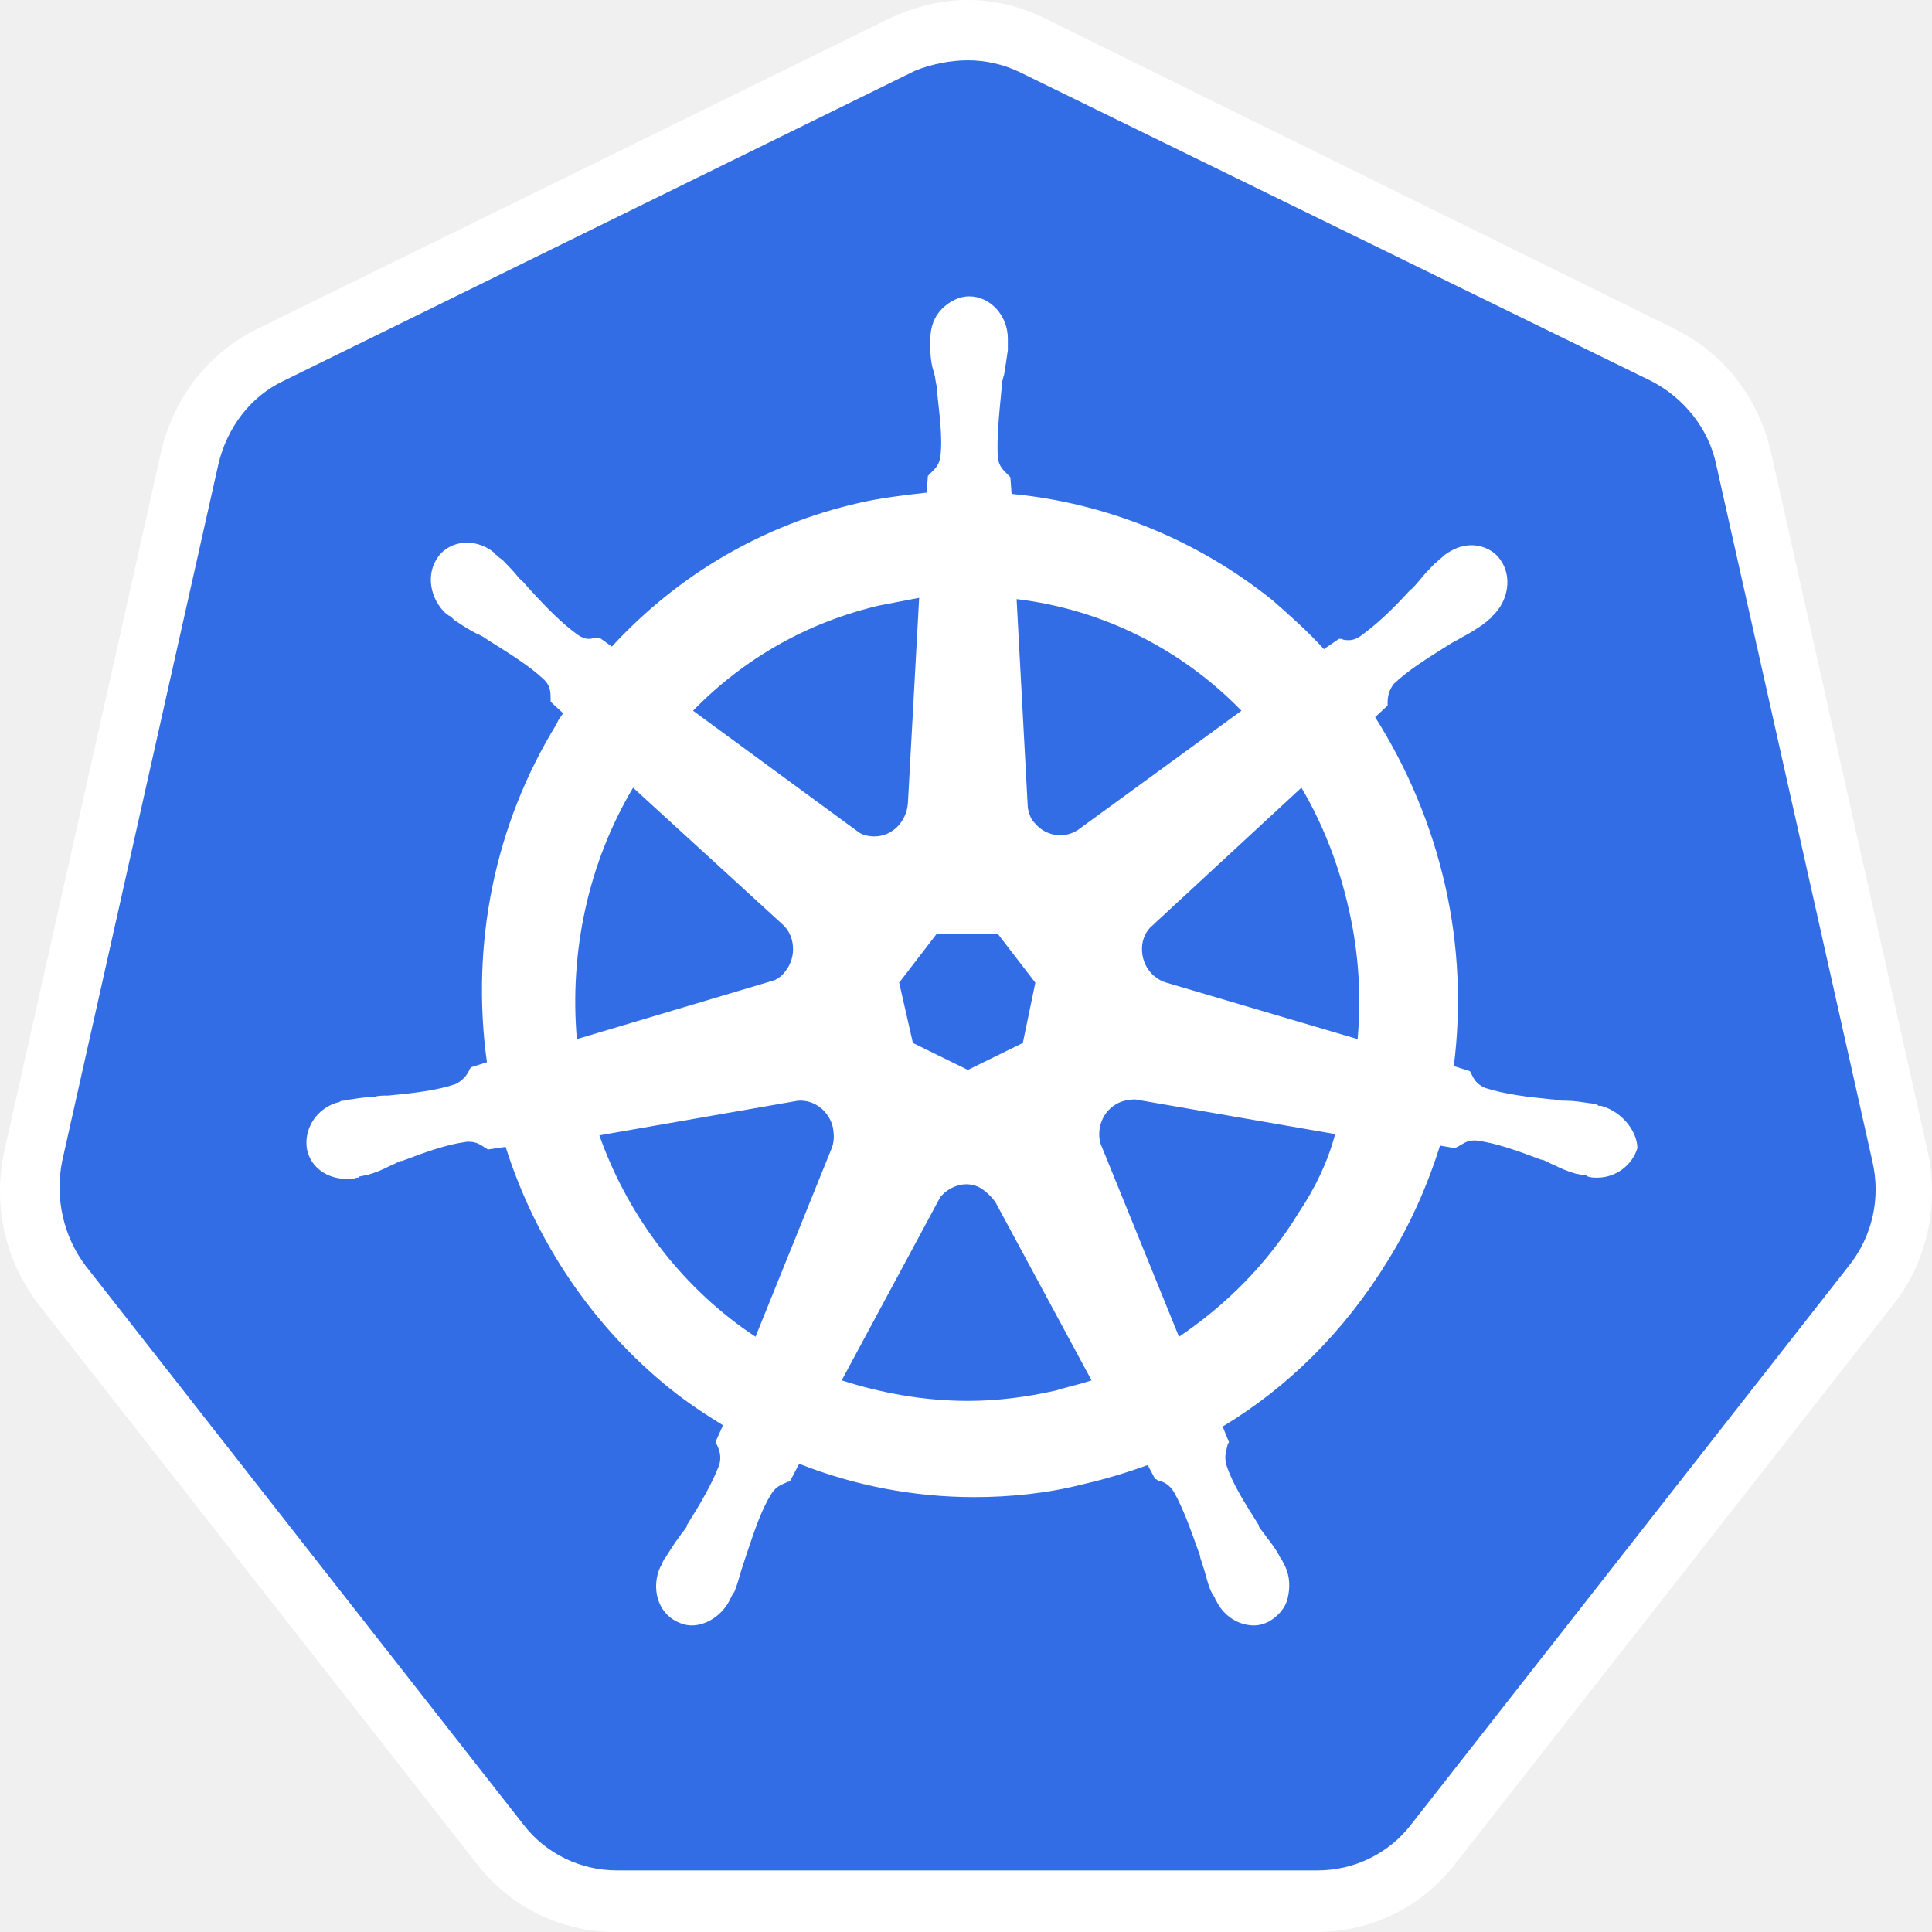
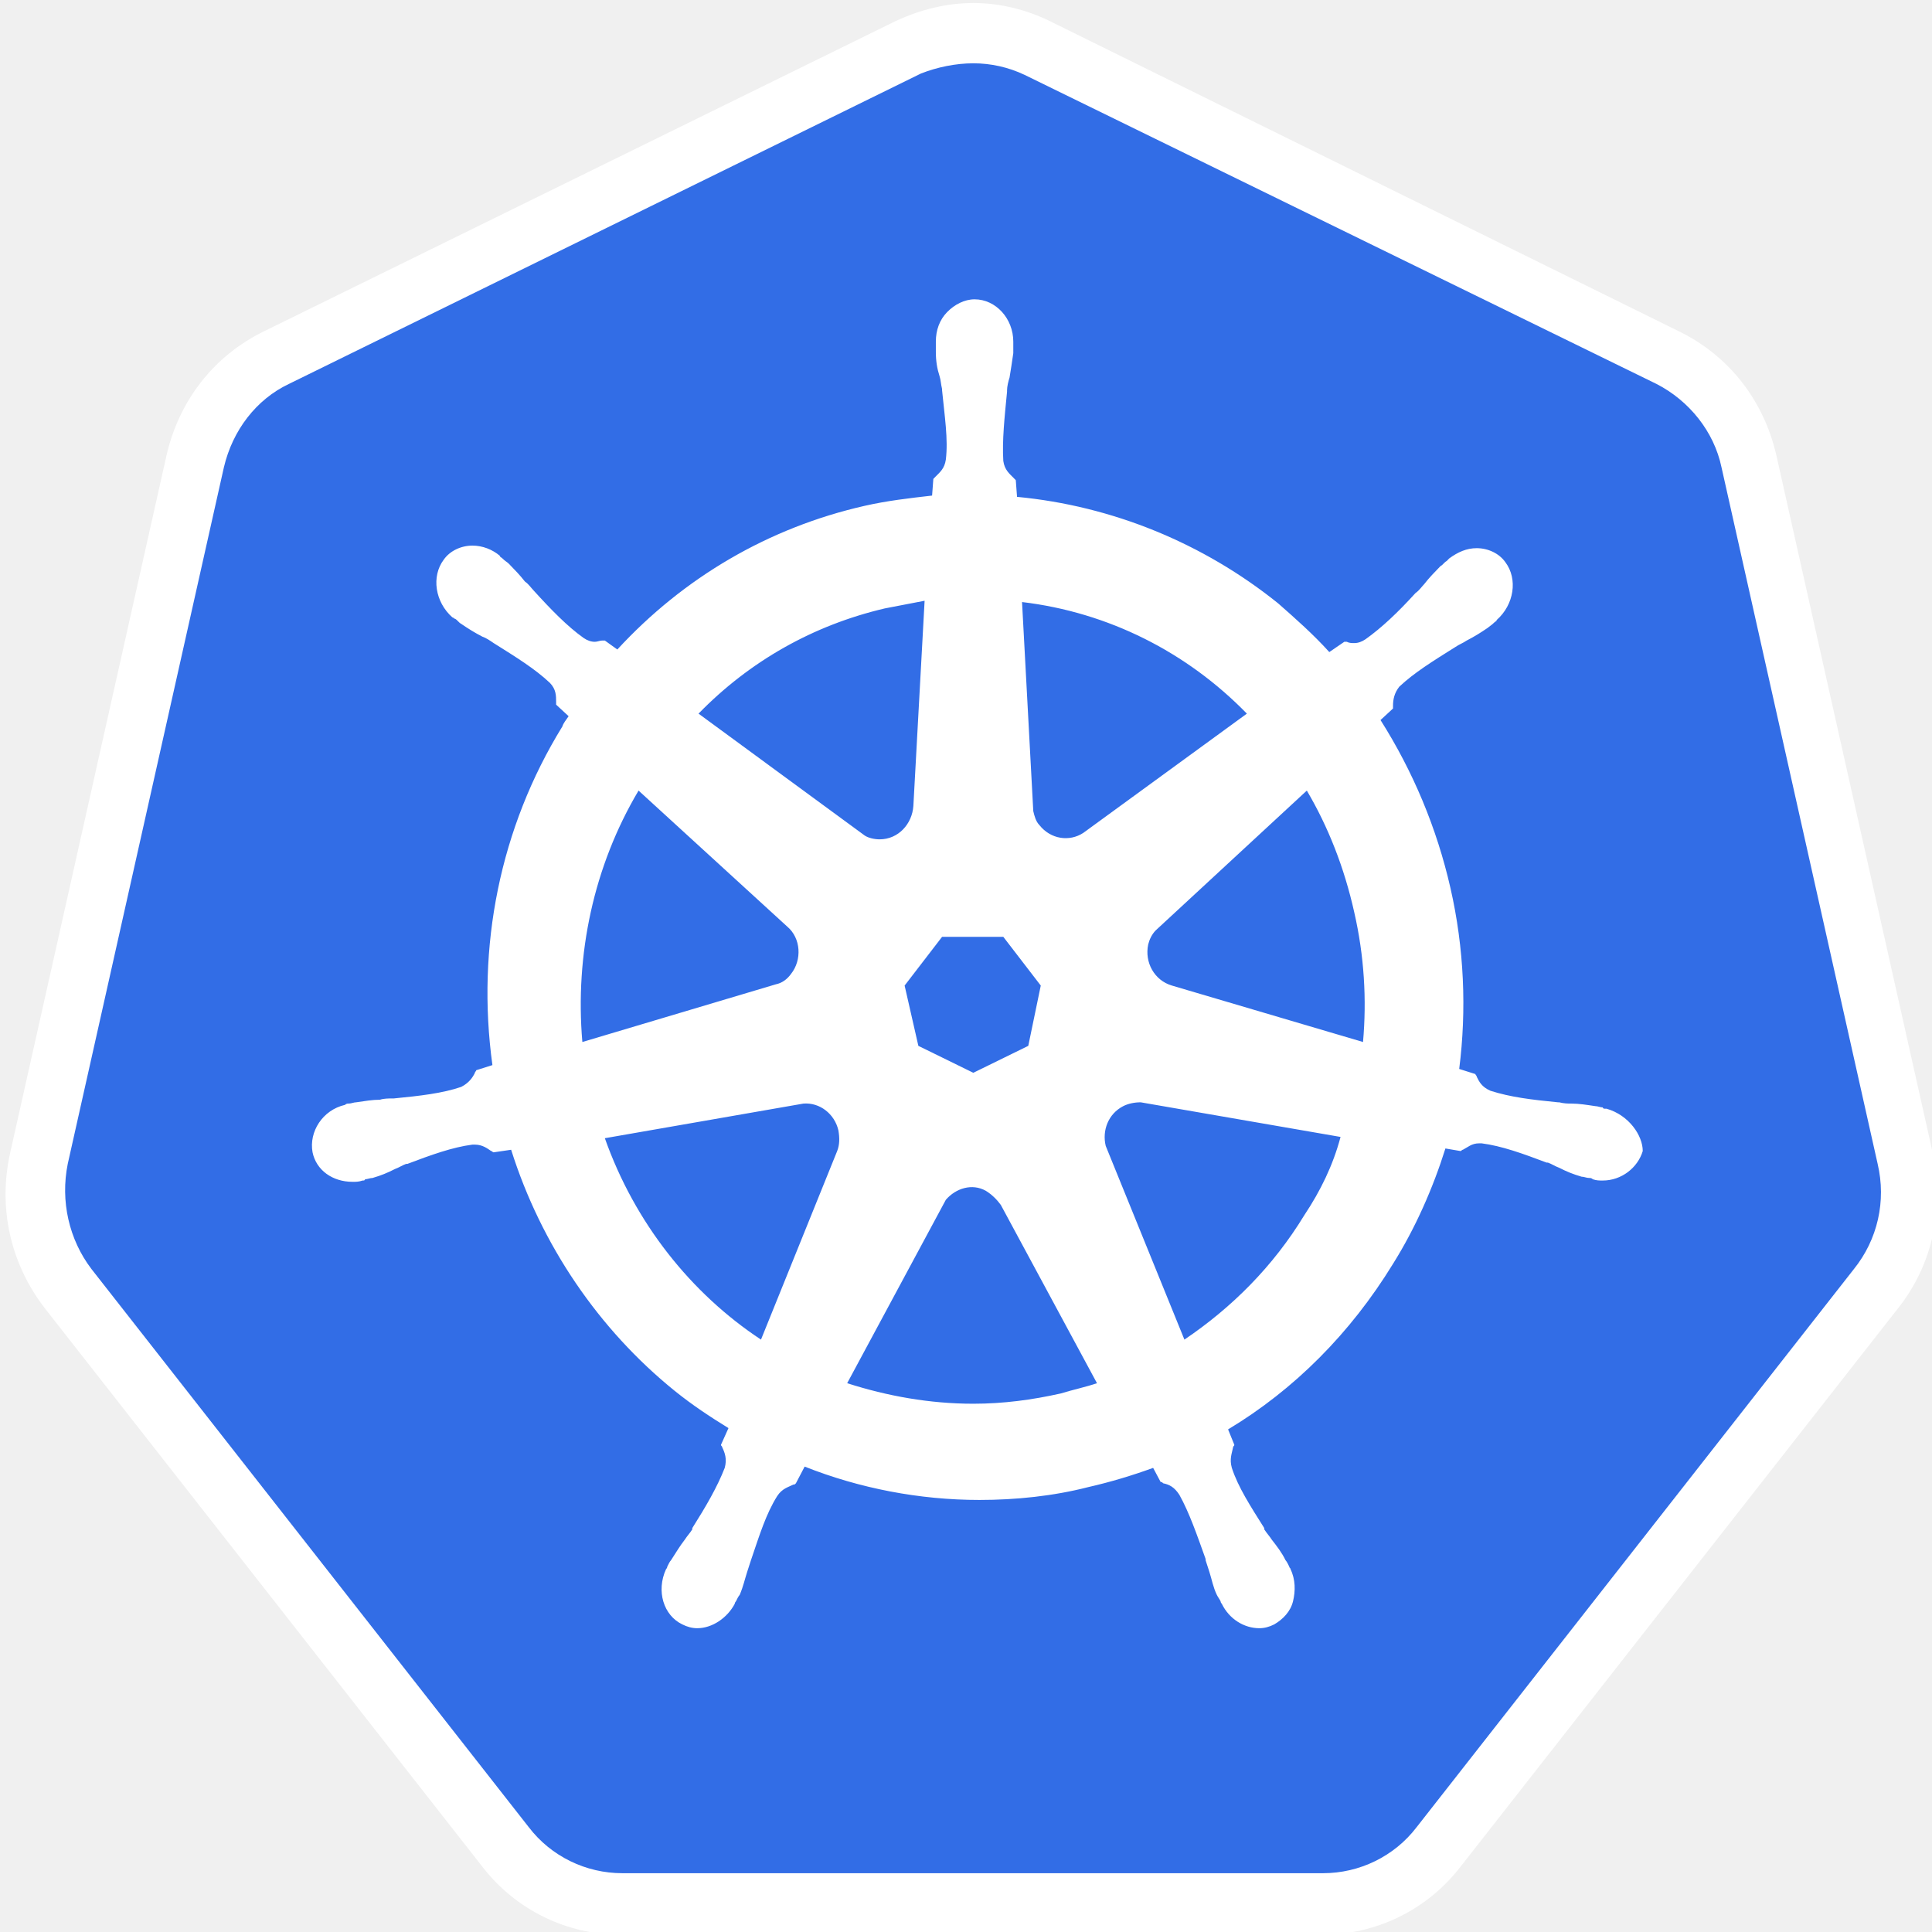
- <svg xmlns="http://www.w3.org/2000/svg" id="svg70" preserveAspectRatio="xMidYMid" version="1.1" viewBox="0 0 13 13" height="13" width="13">
-   <defs id="defs74" />
-   <g transform="matrix(0.05089408,0,0,0.0522649,-0.02705093,-0.00863214)" id="g68">
-     <path id="path62" fill="#326DE6" d="m 82.085,244.934 c -5.946,0 -11.561,-2.643 -15.36,-7.432 L 8.919,165.657 C 5.12,160.867 3.634,154.756 5.12,148.81 L 25.765,59.128 C 27.086,53.182 31.05,48.392 36.501,45.75 L 120.072,5.781 c 2.643,-1.321 5.615,-1.982 8.588,-1.982 2.973,0 5.946,0.661 8.588,1.982 l 83.572,39.804 c 5.45,2.643 9.414,7.432 10.735,13.378 l 20.645,89.683 c 1.321,5.946 0,12.057 -3.799,16.846 l -57.806,71.845 c -3.799,4.625 -9.414,7.432 -15.36,7.432 z" />
-     <path id="path64" fill="#FFFFFF" d="m 128.495,7.928 c 2.312,0 4.625,0.495 6.772,1.486 l 83.572,39.804 c 4.294,2.147 7.597,6.111 8.588,10.735 l 20.645,89.683 c 1.156,4.79 0,9.745 -3.138,13.543 l -57.806,71.845 c -2.973,3.799 -7.597,5.946 -12.387,5.946 H 82.085 c -4.79,0 -9.414,-2.147 -12.387,-5.946 L 11.892,163.179 C 8.919,159.381 7.763,154.426 8.754,149.636 L 29.399,59.954 C 30.555,55.164 33.693,51.2 37.987,49.218 L 121.559,9.249 c 2.147,-0.826 4.625,-1.321 6.937,-1.321 z m 0,-7.763 v 0 c -3.468,0 -6.937,0.826 -10.24,2.312 L 34.684,42.446 C 28.077,45.585 23.453,51.365 21.801,58.467 L 1.156,148.15 c -1.652,7.102 0,14.369 4.625,20.15 l 57.806,71.845 c 4.459,5.615 11.231,8.754 18.333,8.754 h 92.655 c 7.102,0 13.874,-3.138 18.333,-8.754 l 57.806,-71.845 c 4.625,-5.615 6.276,-13.048 4.625,-20.15 L 234.694,58.467 C 233.043,51.365 228.418,45.585 221.812,42.446 L 138.57,2.477 C 135.432,0.991 131.964,0.165 128.495,0.165 Z" />
-     <path id="path66" fill="#FFFFFF" d="m 212.232,142.534 v 0 0 c -0.165,0 -0.165,0 0,0 h -0.165 c -0.165,0 -0.33,0 -0.33,-0.165 -0.33,0 -0.661,-0.165 -0.991,-0.165 -1.156,-0.165 -2.147,-0.33 -3.138,-0.33 -0.495,0 -0.991,0 -1.652,-0.165 h -0.165 c -3.468,-0.33 -6.276,-0.661 -8.919,-1.486 -1.156,-0.495 -1.486,-1.156 -1.817,-1.817 0,-0.165 -0.165,-0.165 -0.165,-0.33 v 0 l -2.147,-0.661 c 0.991,-7.597 0.661,-15.525 -1.156,-23.288 -1.817,-7.763 -4.955,-15.03 -9.249,-21.636 l 1.652,-1.486 v -0.33 c 0,-0.826 0.165,-1.652 0.826,-2.477 1.982,-1.817 4.459,-3.303 7.432,-5.12 v 0 c 0.495,-0.33 0.991,-0.495 1.486,-0.826 0.991,-0.495 1.817,-0.991 2.808,-1.652 0.165,-0.165 0.495,-0.33 0.826,-0.661 0.165,-0.165 0.33,-0.165 0.33,-0.33 v 0 c 2.312,-1.982 2.808,-5.285 1.156,-7.432 -0.826,-1.156 -2.312,-1.817 -3.799,-1.817 -1.321,0 -2.477,0.495 -3.634,1.321 v 0 0 c -0.165,0.165 -0.165,0.165 -0.33,0.33 -0.33,0.165 -0.495,0.495 -0.826,0.661 -0.826,0.826 -1.486,1.486 -2.147,2.312 -0.33,0.33 -0.661,0.826 -1.156,1.156 v 0 c -2.312,2.477 -4.459,4.459 -6.606,5.946 -0.495,0.33 -0.991,0.495 -1.486,0.495 -0.33,0 -0.661,0 -0.991,-0.165 h -0.33 v 0 l -1.982,1.321 c -2.147,-2.312 -4.459,-4.294 -6.772,-6.276 -9.91,-7.763 -21.966,-12.552 -34.519,-13.708 l -0.165,-2.147 C 133.946,61.44 133.946,61.44 133.781,61.275 c -0.495,-0.495 -1.156,-0.991 -1.321,-2.147 -0.165,-2.643 0.165,-5.615 0.495,-8.919 v -0.165 c 0,-0.495 0.165,-1.156 0.33,-1.652 0.165,-0.991 0.33,-1.982 0.495,-3.138 v -0.991 -0.495 0 0 c 0,-2.973 -2.312,-5.45 -5.12,-5.45 -1.321,0 -2.643,0.661 -3.634,1.652 -0.991,0.991 -1.486,2.312 -1.486,3.799 v 0 0 0.33 0.991 c 0,1.156 0.165,2.147 0.495,3.138 0.165,0.495 0.165,0.991 0.33,1.652 v 0.165 c 0.33,3.303 0.826,6.276 0.495,8.919 -0.165,1.156 -0.826,1.652 -1.321,2.147 -0.165,0.165 -0.165,0.165 -0.33,0.33 v 0 l -0.165,2.147 c -2.973,0.33 -5.946,0.661 -8.919,1.321 -12.717,2.808 -23.948,9.249 -32.702,18.498 l -1.652,-1.156 h -0.33 c -0.33,0 -0.661,0.165 -0.991,0.165 -0.495,0 -0.991,-0.165 -1.486,-0.495 -2.147,-1.486 -4.294,-3.634 -6.606,-6.111 v 0 C 70.028,75.479 69.698,74.983 69.203,74.653 68.542,73.827 67.881,73.166 67.055,72.341 66.89,72.175 66.56,72.01 66.23,71.68 66.065,71.515 65.899,71.515 65.899,71.35 v 0 c -0.991,-0.826 -2.312,-1.321 -3.634,-1.321 -1.486,0 -2.973,0.661 -3.799,1.817 -1.652,2.147 -1.156,5.45 1.156,7.432 v 0 0 c 0.165,0 0.165,0.165 0.33,0.165 0.33,0.165 0.495,0.495 0.826,0.661 0.991,0.661 1.817,1.156 2.808,1.652 0.495,0.165 0.991,0.495 1.486,0.826 v 0 c 2.973,1.817 5.45,3.303 7.432,5.12 0.826,0.826 0.826,1.652 0.826,2.477 v 0.33 0 l 1.652,1.486 c -0.33,0.495 -0.661,0.826 -0.826,1.321 -8.258,13.048 -11.396,28.408 -9.249,43.603 l -2.147,0.661 c 0,0.165 -0.165,0.165 -0.165,0.33 -0.33,0.661 -0.826,1.321 -1.817,1.817 -2.477,0.826 -5.45,1.156 -8.919,1.486 h -0.165 c -0.495,0 -1.156,0 -1.652,0.165 -0.991,0 -1.982,0.165 -3.138,0.33 -0.33,0 -0.661,0.165 -0.991,0.165 -0.165,0 -0.33,0 -0.495,0.165 v 0 0 c -2.973,0.661 -4.79,3.468 -4.294,6.111 0.495,2.312 2.643,3.799 5.285,3.799 0.495,0 0.826,0 1.321,-0.165 v 0 0 c 0.165,0 0.33,0 0.33,-0.165 0.33,0 0.661,-0.165 0.991,-0.165 1.156,-0.33 1.982,-0.661 2.973,-1.156 0.495,-0.165 0.991,-0.495 1.486,-0.661 h 0.165 c 3.138,-1.156 5.946,-2.147 8.588,-2.477 h 0.33 c 0.991,0 1.652,0.495 2.147,0.826 0.165,0 0.165,0.165 0.33,0.165 v 0 l 2.312,-0.33 c 3.964,12.222 11.561,23.123 21.636,31.05 2.312,1.817 4.625,3.303 7.102,4.79 l -0.991,2.147 c 0,0.165 0.165,0.165 0.165,0.33 0.33,0.661 0.661,1.486 0.33,2.643 -0.991,2.477 -2.477,4.955 -4.294,7.763 v 0.165 c -0.33,0.495 -0.661,0.826 -0.991,1.321 -0.661,0.826 -1.156,1.652 -1.817,2.643 -0.165,0.165 -0.33,0.495 -0.495,0.826 0,0.165 -0.165,0.33 -0.165,0.33 v 0 0 c -1.321,2.808 -0.33,5.946 2.147,7.102 0.661,0.33 1.321,0.495 1.982,0.495 1.982,0 3.964,-1.321 4.955,-3.138 v 0 0 c 0,-0.165 0.165,-0.33 0.165,-0.33 0.165,-0.33 0.33,-0.661 0.495,-0.826 0.495,-1.156 0.661,-1.982 0.991,-2.973 0.165,-0.495 0.33,-0.991 0.495,-1.486 v 0 c 1.156,-3.303 1.982,-5.946 3.468,-8.258 0.661,-0.991 1.486,-1.156 2.147,-1.486 0.165,0 0.165,0 0.33,-0.165 v 0 l 1.156,-2.147 c 7.267,2.808 15.195,4.294 23.123,4.294 4.79,0 9.745,-0.495 14.369,-1.652 2.973,-0.661 5.781,-1.486 8.588,-2.477 l 0.991,1.817 c 0.165,0 0.165,0 0.33,0.165 0.826,0.165 1.486,0.495 2.147,1.486 1.321,2.312 2.312,5.12 3.468,8.258 v 0.165 c 0.165,0.495 0.33,0.991 0.495,1.486 0.33,0.991 0.495,1.982 0.991,2.973 0.165,0.33 0.33,0.495 0.495,0.826 0,0.165 0.165,0.33 0.165,0.33 v 0 0 c 0.991,1.982 2.973,3.138 4.955,3.138 0.661,0 1.321,-0.165 1.982,-0.495 1.156,-0.661 2.147,-1.652 2.477,-2.973 0.33,-1.321 0.33,-2.808 -0.33,-4.129 v 0 0 c 0,-0.165 -0.165,-0.165 -0.165,-0.33 -0.165,-0.33 -0.33,-0.661 -0.495,-0.826 -0.495,-0.991 -1.156,-1.817 -1.817,-2.643 -0.33,-0.495 -0.661,-0.826 -0.991,-1.321 v -0.165 c -1.817,-2.808 -3.468,-5.285 -4.294,-7.763 -0.33,-1.156 0,-1.817 0.165,-2.643 0,-0.165 0.165,-0.165 0.165,-0.33 v 0 l -0.826,-1.982 c 8.754,-5.12 16.186,-12.387 21.801,-21.306 2.973,-4.625 5.285,-9.745 6.937,-14.865 l 1.982,0.33 c 0.165,0 0.165,-0.165 0.33,-0.165 0.661,-0.33 1.156,-0.826 2.147,-0.826 h 0.33 c 2.643,0.33 5.45,1.321 8.588,2.477 h 0.165 c 0.495,0.165 0.991,0.495 1.486,0.661 0.991,0.495 1.817,0.826 2.973,1.156 0.33,0 0.661,0.165 0.991,0.165 0.165,0 0.33,0 0.495,0.165 v 0 c 0.495,0.165 0.826,0.165 1.321,0.165 2.477,0 4.625,-1.652 5.285,-3.799 0,-1.982 -1.817,-4.625 -4.79,-5.45 z m -76.47,-8.093 -7.267,3.468 -7.267,-3.468 -1.817,-7.763 4.955,-6.276 h 8.093 l 4.955,6.276 z m 43.107,-17.177 c 1.321,5.615 1.652,11.231 1.156,16.681 l -25.27,-7.267 c -2.312,-0.661 -3.634,-2.973 -3.138,-5.285 0.165,-0.661 0.495,-1.321 0.991,-1.817 l 19.985,-18.003 c 2.808,4.625 4.955,9.91 6.276,15.69 z M 164.666,91.665 143.03,107.025 c -1.817,1.156 -4.294,0.826 -5.781,-0.991 -0.495,-0.495 -0.661,-1.156 -0.826,-1.817 l -1.486,-26.921 c 11.396,1.321 21.801,6.441 29.729,14.369 z M 116.769,78.121 c 1.817,-0.33 3.468,-0.661 5.285,-0.991 l -1.486,26.426 c -0.165,2.312 -1.982,4.294 -4.459,4.294 -0.661,0 -1.486,-0.165 -1.982,-0.495 L 92.16,91.665 c 6.772,-6.772 15.195,-11.396 24.609,-13.543 z m -32.537,23.453 19.654,17.507 c 1.817,1.486 1.982,4.294 0.495,6.111 -0.495,0.661 -1.156,1.156 -1.982,1.321 l -25.6,7.432 c -0.991,-11.231 1.486,-22.627 7.432,-32.372 z m -4.459,44.759 26.261,-4.459 c 2.147,-0.165 4.129,1.321 4.625,3.468 0.165,0.991 0.165,1.817 -0.165,2.643 v 0 l -10.075,24.279 C 91.169,166.317 83.737,157.234 79.773,146.333 Z M 140.057,179.2 c -3.799,0.826 -7.597,1.321 -11.561,1.321 -5.781,0 -11.396,-0.991 -16.681,-2.643 l 13.048,-23.618 c 1.321,-1.486 3.468,-2.147 5.285,-1.156 0.826,0.495 1.486,1.156 1.982,1.817 v 0 l 12.717,22.957 c -1.486,0.495 -3.138,0.826 -4.79,1.321 z m 32.206,-22.957 c -4.129,6.606 -9.579,11.892 -15.855,16.021 l -10.405,-24.939 c -0.495,-1.982 0.33,-4.129 2.312,-5.12 0.661,-0.33 1.486,-0.495 2.312,-0.495 l 26.426,4.459 c -0.991,3.634 -2.643,6.937 -4.79,10.075 z" />
+ <svg xmlns="http://www.w3.org/2000/svg" width="13" height="13" viewBox="0 0 3.44 3.44" version="1.1" id="svg1">
+   <defs id="defs1">
+     </defs>
+   <g id="layer1">
+     <g transform="matrix(0.01346573,0,0,0.01382842,0.00275202,0.00307514)" id="g68-4">
+       <path id="path62-8" fill="#326de6" d="m 82.085,244.934 c -5.946,0 -11.561,-2.643 -15.36,-7.432 L 8.919,165.657 C 5.12,160.867 3.634,154.756 5.12,148.81 L 25.765,59.128 C 27.086,53.182 31.05,48.392 36.501,45.75 L 120.072,5.781 c 2.643,-1.321 5.615,-1.982 8.588,-1.982 2.973,0 5.946,0.661 8.588,1.982 l 83.572,39.804 c 5.45,2.643 9.414,7.432 10.735,13.378 l 20.645,89.683 c 1.321,5.946 0,12.057 -3.799,16.846 l -57.806,71.845 c -3.799,4.625 -9.414,7.432 -15.36,7.432 z" style="display:inline" />
+       <path id="path64-3" fill="#ffffff" d="m 128.495,7.928 c 2.312,0 4.625,0.495 6.772,1.486 l 83.572,39.804 c 4.294,2.147 7.597,6.111 8.588,10.735 l 20.645,89.683 c 1.156,4.79 0,9.745 -3.138,13.543 l -57.806,71.845 c -2.973,3.799 -7.597,5.946 -12.387,5.946 H 82.085 c -4.79,0 -9.414,-2.147 -12.387,-5.946 L 11.892,163.179 C 8.919,159.381 7.763,154.426 8.754,149.636 L 29.399,59.954 C 30.555,55.164 33.693,51.2 37.987,49.218 L 121.559,9.249 c 2.147,-0.826 4.625,-1.321 6.937,-1.321 z m 0,-7.763 v 0 c -3.468,0 -6.937,0.826 -10.24,2.312 L 34.684,42.446 C 28.077,45.585 23.453,51.365 21.801,58.467 L 1.156,148.15 c -1.652,7.102 0,14.369 4.625,20.15 l 57.806,71.845 c 4.459,5.615 11.231,8.754 18.333,8.754 h 92.655 c 7.102,0 13.874,-3.138 18.333,-8.754 l 57.806,-71.845 c 4.625,-5.615 6.276,-13.048 4.625,-20.15 L 234.694,58.467 C 233.043,51.365 228.418,45.585 221.812,42.446 L 138.57,2.477 C 135.432,0.991 131.964,0.165 128.495,0.165 Z" style="display:inline" />
+       <path id="path66-9" fill="#ffffff" d="m 212.232,142.534 v 0 0 c -0.165,0 -0.165,0 0,0 h -0.165 c -0.165,0 -0.33,0 -0.33,-0.165 -0.33,0 -0.661,-0.165 -0.991,-0.165 -1.156,-0.165 -2.147,-0.33 -3.138,-0.33 -0.495,0 -0.991,0 -1.652,-0.165 h -0.165 c -3.468,-0.33 -6.276,-0.661 -8.919,-1.486 -1.156,-0.495 -1.486,-1.156 -1.817,-1.817 0,-0.165 -0.165,-0.165 -0.165,-0.33 v 0 l -2.147,-0.661 c 0.991,-7.597 0.661,-15.525 -1.156,-23.288 -1.817,-7.763 -4.955,-15.03 -9.249,-21.636 l 1.652,-1.486 v -0.33 c 0,-0.826 0.165,-1.652 0.826,-2.477 1.982,-1.817 4.459,-3.303 7.432,-5.12 v 0 c 0.495,-0.33 0.991,-0.495 1.486,-0.826 0.991,-0.495 1.817,-0.991 2.808,-1.652 0.165,-0.165 0.495,-0.33 0.826,-0.661 0.165,-0.165 0.33,-0.165 0.33,-0.33 v 0 c 2.312,-1.982 2.808,-5.285 1.156,-7.432 -0.826,-1.156 -2.312,-1.817 -3.799,-1.817 -1.321,0 -2.477,0.495 -3.634,1.321 v 0 0 c -0.165,0.165 -0.165,0.165 -0.33,0.33 -0.33,0.165 -0.495,0.495 -0.826,0.661 -0.826,0.826 -1.486,1.486 -2.147,2.312 -0.33,0.33 -0.661,0.826 -1.156,1.156 v 0 c -2.312,2.477 -4.459,4.459 -6.606,5.946 -0.495,0.33 -0.991,0.495 -1.486,0.495 -0.33,0 -0.661,0 -0.991,-0.165 h -0.33 v 0 l -1.982,1.321 c -2.147,-2.312 -4.459,-4.294 -6.772,-6.276 -9.91,-7.763 -21.966,-12.552 -34.519,-13.708 l -0.165,-2.147 C 133.946,61.44 133.946,61.44 133.781,61.275 c -0.495,-0.495 -1.156,-0.991 -1.321,-2.147 -0.165,-2.643 0.165,-5.615 0.495,-8.919 v -0.165 c 0,-0.495 0.165,-1.156 0.33,-1.652 0.165,-0.991 0.33,-1.982 0.495,-3.138 v -0.991 -0.495 0 0 c 0,-2.973 -2.312,-5.45 -5.12,-5.45 -1.321,0 -2.643,0.661 -3.634,1.652 -0.991,0.991 -1.486,2.312 -1.486,3.799 v 0 0 0.33 0.991 c 0,1.156 0.165,2.147 0.495,3.138 0.165,0.495 0.165,0.991 0.33,1.652 v 0.165 c 0.33,3.303 0.826,6.276 0.495,8.919 -0.165,1.156 -0.826,1.652 -1.321,2.147 -0.165,0.165 -0.165,0.165 -0.33,0.33 v 0 l -0.165,2.147 c -2.973,0.33 -5.946,0.661 -8.919,1.321 -12.717,2.808 -23.948,9.249 -32.702,18.498 l -1.652,-1.156 h -0.33 c -0.33,0 -0.661,0.165 -0.991,0.165 -0.495,0 -0.991,-0.165 -1.486,-0.495 -2.147,-1.486 -4.294,-3.634 -6.606,-6.111 v 0 C 70.028,75.479 69.698,74.983 69.203,74.653 68.542,73.827 67.881,73.166 67.055,72.341 66.89,72.175 66.56,72.01 66.23,71.68 66.065,71.515 65.899,71.515 65.899,71.35 v 0 c -0.991,-0.826 -2.312,-1.321 -3.634,-1.321 -1.486,0 -2.973,0.661 -3.799,1.817 -1.652,2.147 -1.156,5.45 1.156,7.432 v 0 0 c 0.165,0 0.165,0.165 0.33,0.165 0.33,0.165 0.495,0.495 0.826,0.661 0.991,0.661 1.817,1.156 2.808,1.652 0.495,0.165 0.991,0.495 1.486,0.826 v 0 c 2.973,1.817 5.45,3.303 7.432,5.12 0.826,0.826 0.826,1.652 0.826,2.477 v 0.33 0 l 1.652,1.486 c -0.33,0.495 -0.661,0.826 -0.826,1.321 -8.258,13.048 -11.396,28.408 -9.249,43.603 l -2.147,0.661 c 0,0.165 -0.165,0.165 -0.165,0.33 -0.33,0.661 -0.826,1.321 -1.817,1.817 -2.477,0.826 -5.45,1.156 -8.919,1.486 h -0.165 c -0.495,0 -1.156,0 -1.652,0.165 -0.991,0 -1.982,0.165 -3.138,0.33 -0.33,0 -0.661,0.165 -0.991,0.165 -0.165,0 -0.33,0 -0.495,0.165 v 0 0 c -2.973,0.661 -4.79,3.468 -4.294,6.111 0.495,2.312 2.643,3.799 5.285,3.799 0.495,0 0.826,0 1.321,-0.165 v 0 0 c 0.165,0 0.33,0 0.33,-0.165 0.33,0 0.661,-0.165 0.991,-0.165 1.156,-0.33 1.982,-0.661 2.973,-1.156 0.495,-0.165 0.991,-0.495 1.486,-0.661 h 0.165 c 3.138,-1.156 5.946,-2.147 8.588,-2.477 h 0.33 c 0.991,0 1.652,0.495 2.147,0.826 0.165,0 0.165,0.165 0.33,0.165 v 0 l 2.312,-0.33 c 3.964,12.222 11.561,23.123 21.636,31.05 2.312,1.817 4.625,3.303 7.102,4.79 l -0.991,2.147 c 0,0.165 0.165,0.165 0.165,0.33 0.33,0.661 0.661,1.486 0.33,2.643 -0.991,2.477 -2.477,4.955 -4.294,7.763 v 0.165 c -0.33,0.495 -0.661,0.826 -0.991,1.321 -0.661,0.826 -1.156,1.652 -1.817,2.643 -0.165,0.165 -0.33,0.495 -0.495,0.826 0,0.165 -0.165,0.33 -0.165,0.33 v 0 0 c -1.321,2.808 -0.33,5.946 2.147,7.102 0.661,0.33 1.321,0.495 1.982,0.495 1.982,0 3.964,-1.321 4.955,-3.138 v 0 0 c 0,-0.165 0.165,-0.33 0.165,-0.33 0.165,-0.33 0.33,-0.661 0.495,-0.826 0.495,-1.156 0.661,-1.982 0.991,-2.973 0.165,-0.495 0.33,-0.991 0.495,-1.486 v 0 c 1.156,-3.303 1.982,-5.946 3.468,-8.258 0.661,-0.991 1.486,-1.156 2.147,-1.486 0.165,0 0.165,0 0.33,-0.165 v 0 l 1.156,-2.147 c 7.267,2.808 15.195,4.294 23.123,4.294 4.79,0 9.745,-0.495 14.369,-1.652 2.973,-0.661 5.781,-1.486 8.588,-2.477 l 0.991,1.817 c 0.165,0 0.165,0 0.33,0.165 0.826,0.165 1.486,0.495 2.147,1.486 1.321,2.312 2.312,5.12 3.468,8.258 v 0.165 c 0.165,0.495 0.33,0.991 0.495,1.486 0.33,0.991 0.495,1.982 0.991,2.973 0.165,0.33 0.33,0.495 0.495,0.826 0,0.165 0.165,0.33 0.165,0.33 v 0 0 c 0.991,1.982 2.973,3.138 4.955,3.138 0.661,0 1.321,-0.165 1.982,-0.495 1.156,-0.661 2.147,-1.652 2.477,-2.973 0.33,-1.321 0.33,-2.808 -0.33,-4.129 v 0 0 c 0,-0.165 -0.165,-0.165 -0.165,-0.33 -0.165,-0.33 -0.33,-0.661 -0.495,-0.826 -0.495,-0.991 -1.156,-1.817 -1.817,-2.643 -0.33,-0.495 -0.661,-0.826 -0.991,-1.321 v -0.165 c -1.817,-2.808 -3.468,-5.285 -4.294,-7.763 -0.33,-1.156 0,-1.817 0.165,-2.643 0,-0.165 0.165,-0.165 0.165,-0.33 v 0 l -0.826,-1.982 c 8.754,-5.12 16.186,-12.387 21.801,-21.306 2.973,-4.625 5.285,-9.745 6.937,-14.865 l 1.982,0.33 c 0.165,0 0.165,-0.165 0.33,-0.165 0.661,-0.33 1.156,-0.826 2.147,-0.826 h 0.33 c 2.643,0.33 5.45,1.321 8.588,2.477 h 0.165 c 0.495,0.165 0.991,0.495 1.486,0.661 0.991,0.495 1.817,0.826 2.973,1.156 0.33,0 0.661,0.165 0.991,0.165 0.165,0 0.33,0 0.495,0.165 v 0 c 0.495,0.165 0.826,0.165 1.321,0.165 2.477,0 4.625,-1.652 5.285,-3.799 0,-1.982 -1.817,-4.625 -4.79,-5.45 z m -76.47,-8.093 -7.267,3.468 -7.267,-3.468 -1.817,-7.763 4.955,-6.276 h 8.093 l 4.955,6.276 z m 43.107,-17.177 c 1.321,5.615 1.652,11.231 1.156,16.681 l -25.27,-7.267 c -2.312,-0.661 -3.634,-2.973 -3.138,-5.285 0.165,-0.661 0.495,-1.321 0.991,-1.817 l 19.985,-18.003 c 2.808,4.625 4.955,9.91 6.276,15.69 z M 164.666,91.665 143.03,107.025 c -1.817,1.156 -4.294,0.826 -5.781,-0.991 -0.495,-0.495 -0.661,-1.156 -0.826,-1.817 l -1.486,-26.921 c 11.396,1.321 21.801,6.441 29.729,14.369 z M 116.769,78.121 c 1.817,-0.33 3.468,-0.661 5.285,-0.991 l -1.486,26.426 c -0.165,2.312 -1.982,4.294 -4.459,4.294 -0.661,0 -1.486,-0.165 -1.982,-0.495 L 92.16,91.665 c 6.772,-6.772 15.195,-11.396 24.609,-13.543 z m -32.537,23.453 19.654,17.507 c 1.817,1.486 1.982,4.294 0.495,6.111 -0.495,0.661 -1.156,1.156 -1.982,1.321 l -25.6,7.432 c -0.991,-11.231 1.486,-22.627 7.432,-32.372 z m -4.459,44.759 26.261,-4.459 c 2.147,-0.165 4.129,1.321 4.625,3.468 0.165,0.991 0.165,1.817 -0.165,2.643 v 0 l -10.075,24.279 C 91.169,166.317 83.737,157.234 79.773,146.333 Z M 140.057,179.2 c -3.799,0.826 -7.597,1.321 -11.561,1.321 -5.781,0 -11.396,-0.991 -16.681,-2.643 l 13.048,-23.618 c 1.321,-1.486 3.468,-2.147 5.285,-1.156 0.826,0.495 1.486,1.156 1.982,1.817 v 0 l 12.717,22.957 c -1.486,0.495 -3.138,0.826 -4.79,1.321 z m 32.206,-22.957 c -4.129,6.606 -9.579,11.892 -15.855,16.021 l -10.405,-24.939 c -0.495,-1.982 0.33,-4.129 2.312,-5.12 0.661,-0.33 1.486,-0.495 2.312,-0.495 l 26.426,4.459 c -0.991,3.634 -2.643,6.937 -4.79,10.075 z" style="display:inline" />
+     </g>
  </g>
</svg>
